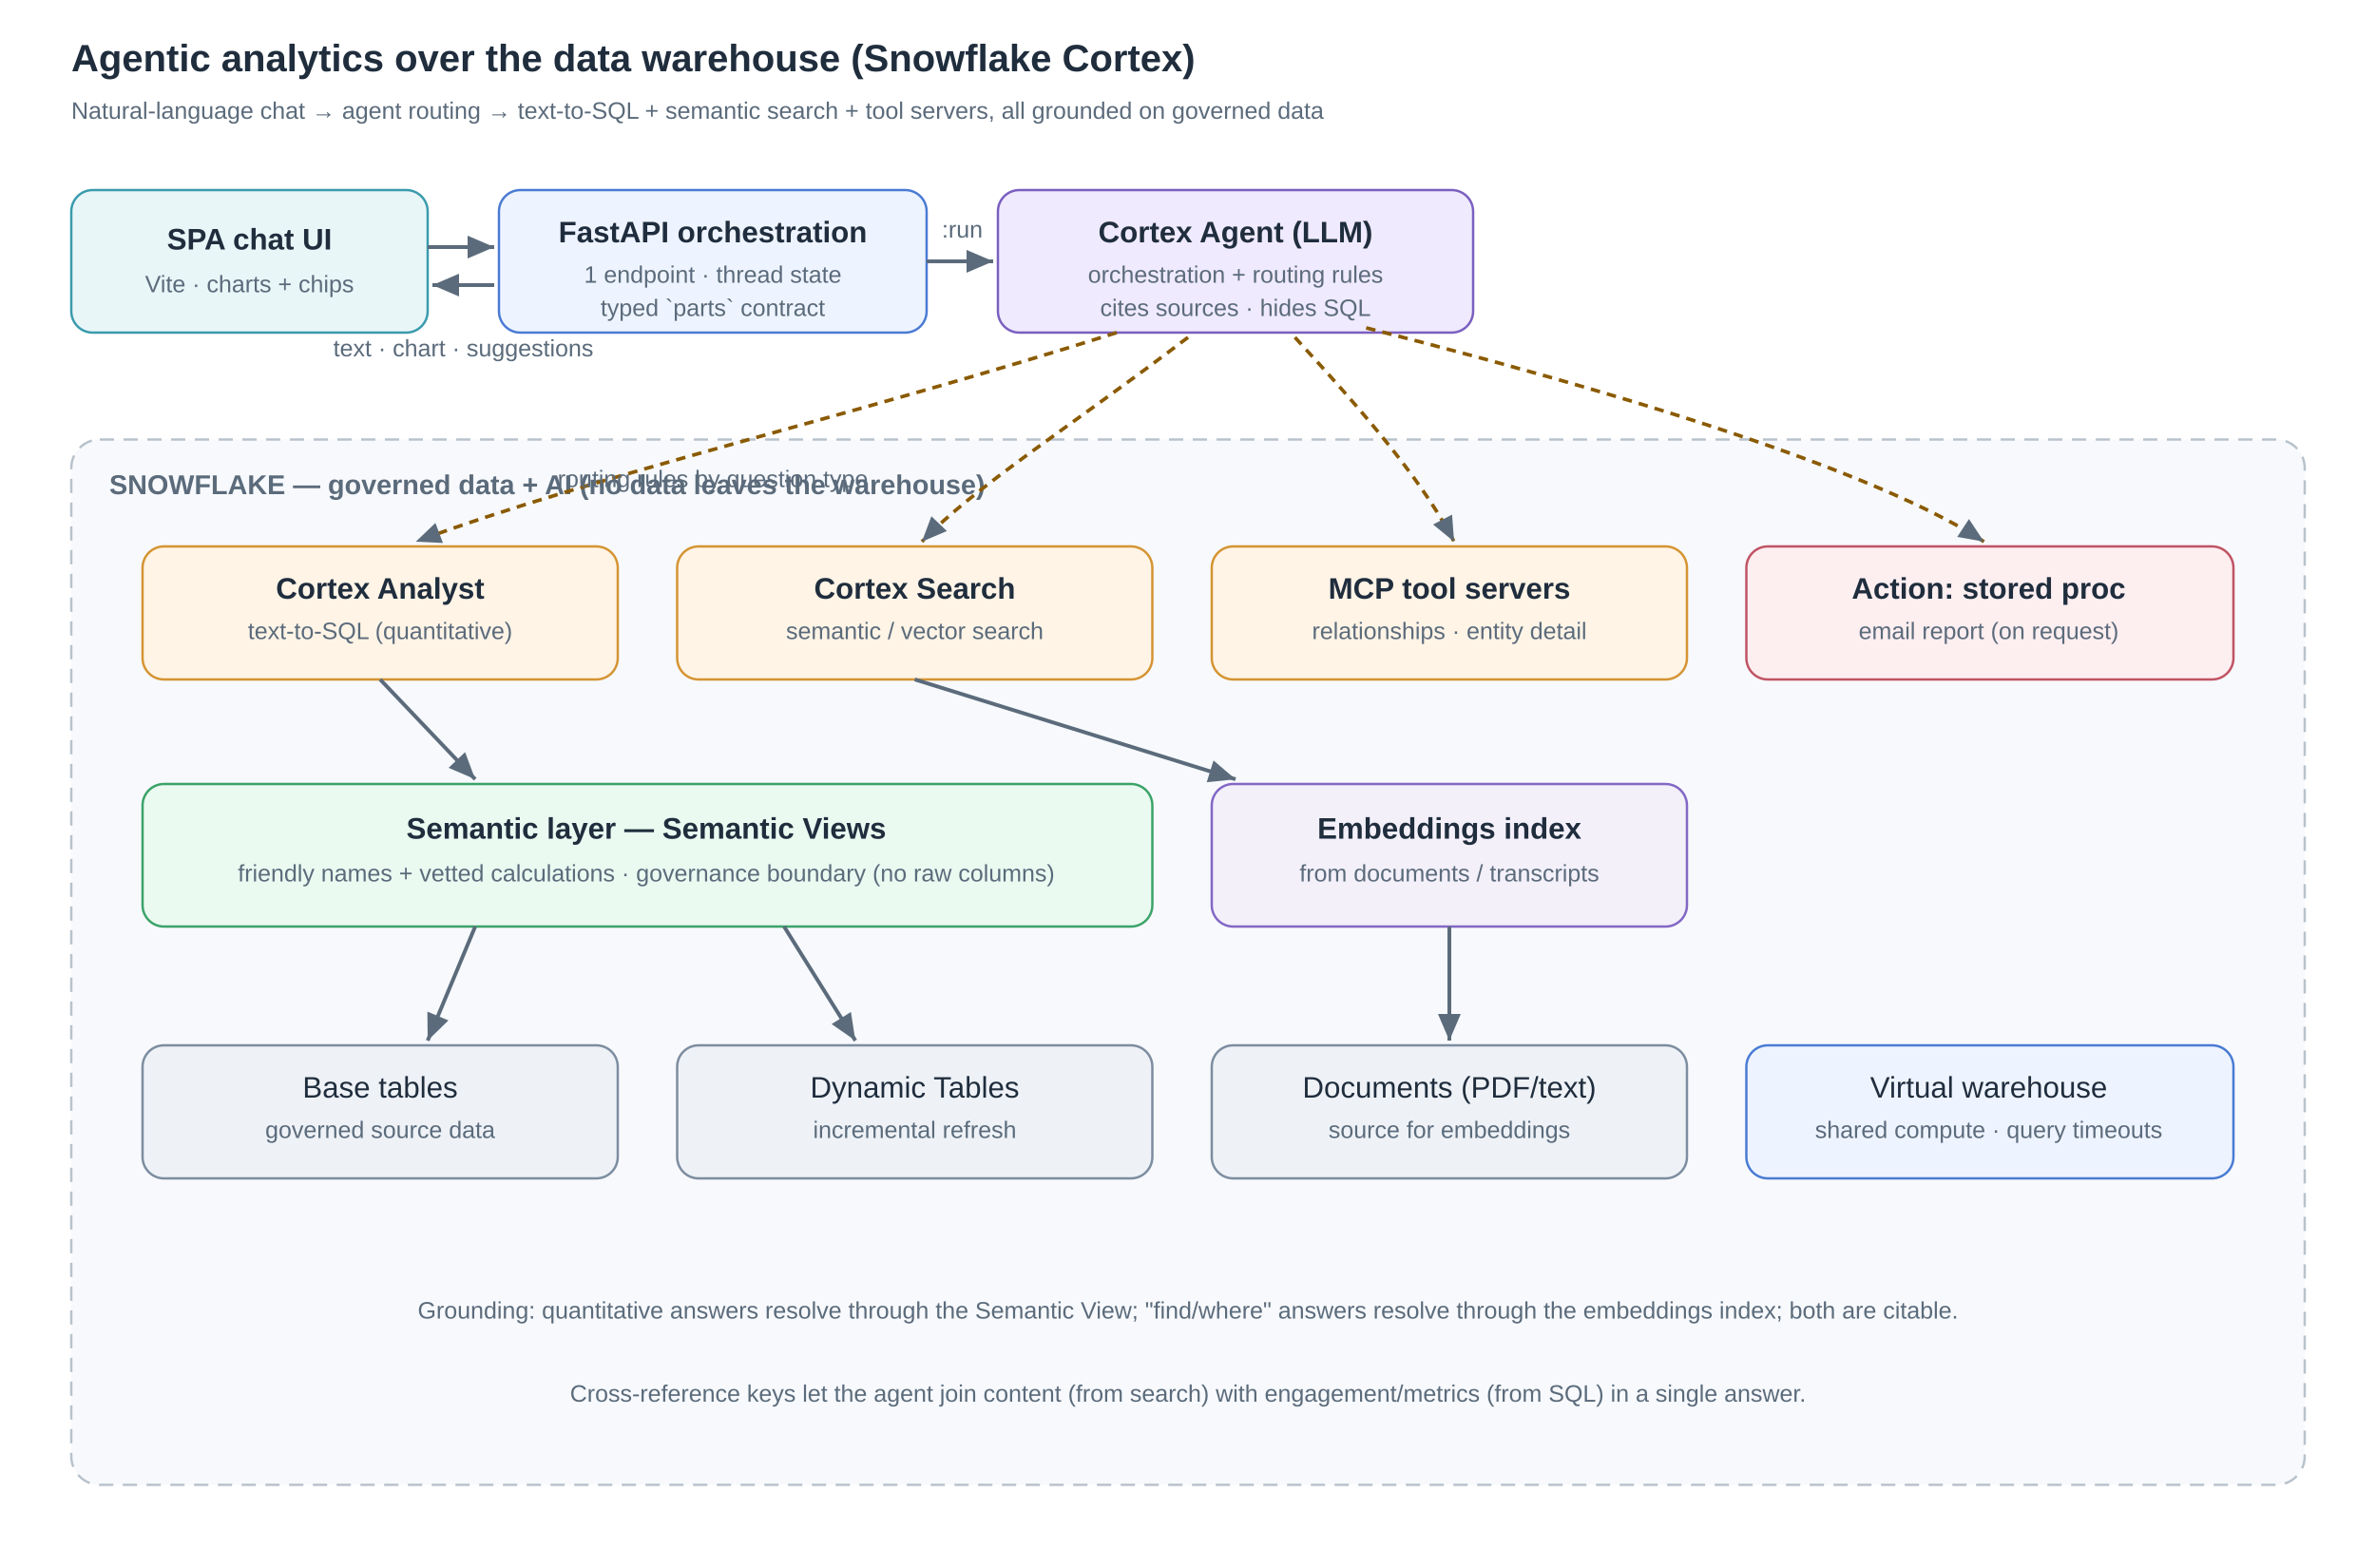
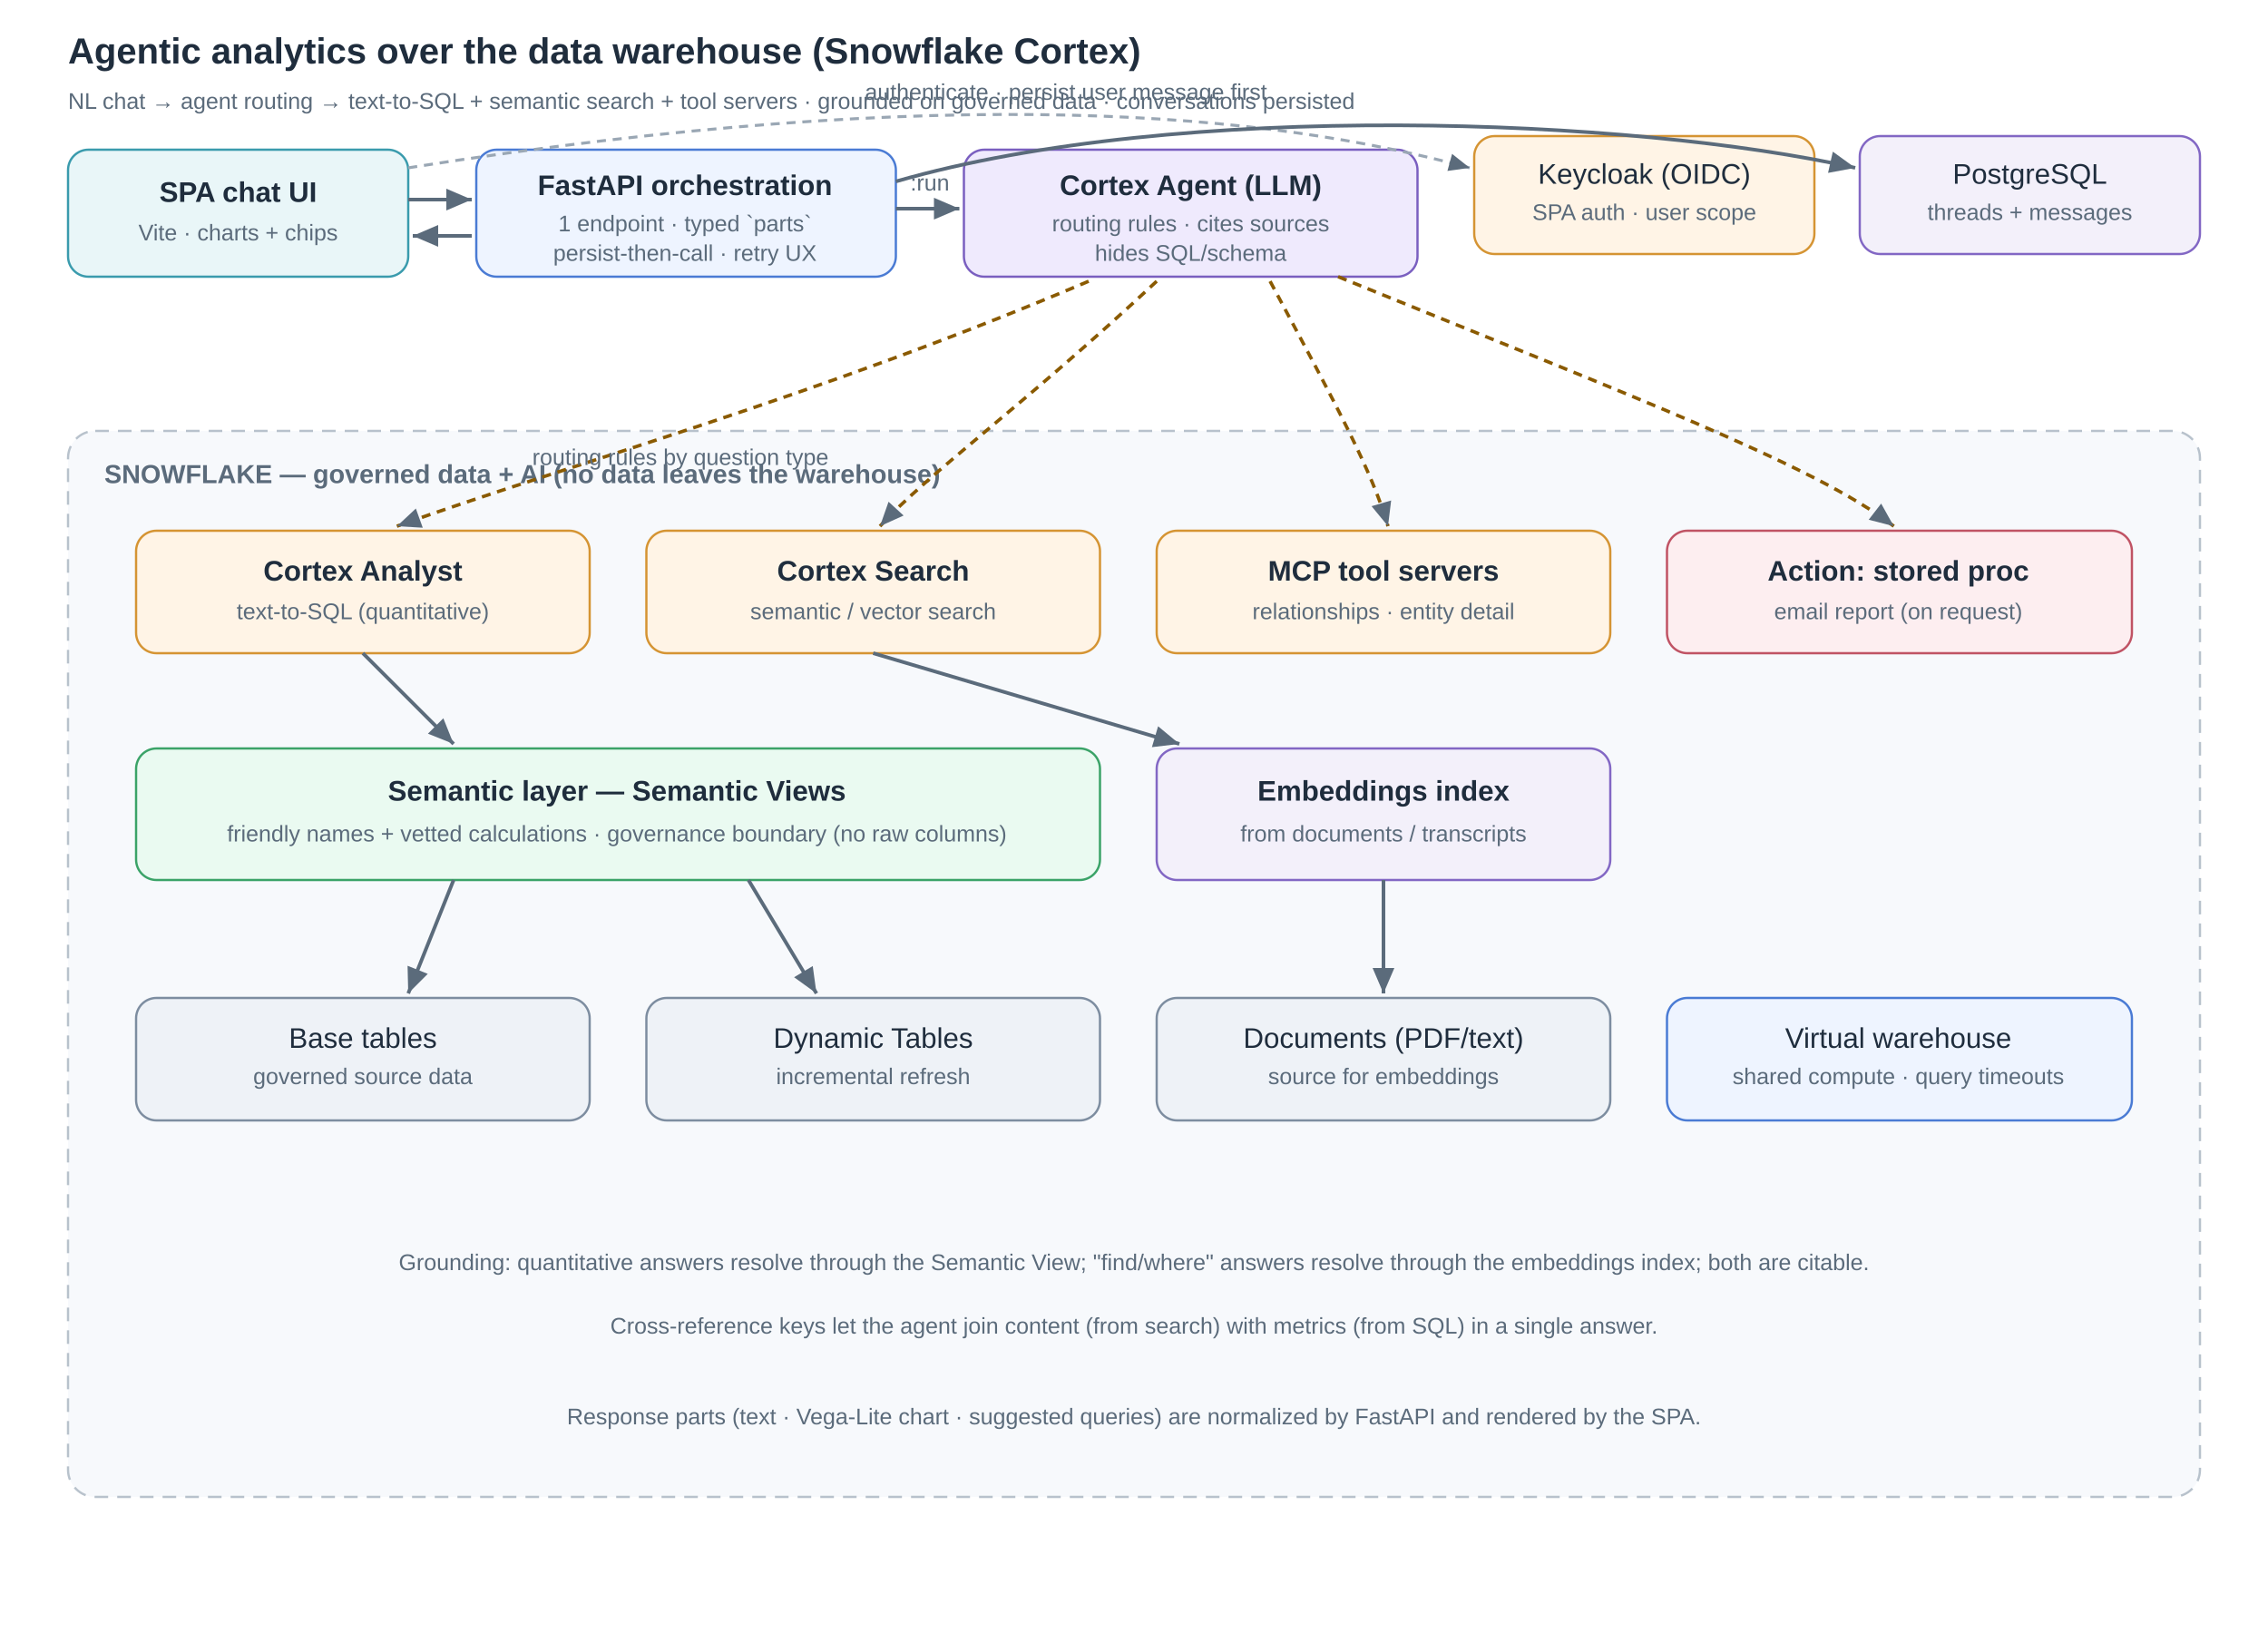
- <svg xmlns="http://www.w3.org/2000/svg" viewBox="0 0 1000 660" font-family="Segoe UI, Arial, sans-serif">
+ <svg xmlns="http://www.w3.org/2000/svg" viewBox="0 0 1000 720" font-family="Segoe UI, Arial, sans-serif">
  <defs>
    <marker id="arrow" markerWidth="9" markerHeight="9" refX="7" refY="3" orient="auto" markerUnits="strokeWidth">
      <path d="M0,0 L7,3 L0,6 z" fill="#5b6b7b" />
    </marker>
    <style>
      .lbl{font-size:12.5px;fill:#1f2d3d;} .lblb{font-size:12.5px;font-weight:700;fill:#1f2d3d;}
      .sub{font-size:10px;fill:#5b6b7b;} .title{font-size:16px;font-weight:700;fill:#1f2d3d;}
      .phase{font-size:11.5px;font-weight:700;} .flow{stroke:#5b6b7b;stroke-width:1.6;fill:none;marker-end:url(#arrow);}
      .route{stroke:#8a5a00;stroke-width:1.5;fill:none;marker-end:url(#arrow);stroke-dasharray:4 3;}
+       .dash{stroke:#9aa7b4;stroke-width:1.3;fill:none;stroke-dasharray:4 3;marker-end:url(#arrow);}
    </style>
  </defs>
-   <rect width="1000" height="660" fill="#ffffff" />
-   <text x="30" y="30" class="title">Agentic analytics over the data warehouse (Snowflake Cortex)</text>
-   <text x="30" y="50" class="sub">Natural-language chat → agent routing → text-to-SQL + semantic search + tool servers, all grounded on governed data</text>
-   <rect x="30" y="80" width="150" height="60" rx="9" fill="#e9f6f8" stroke="#3a9bad" />
-   <text x="105" y="105" text-anchor="middle" class="lblb">SPA chat UI</text>
-   <text x="105" y="123" text-anchor="middle" class="sub">Vite · charts + chips</text>
-   <rect x="210" y="80" width="180" height="60" rx="9" fill="#eef4ff" stroke="#4a7bd4" />
-   <text x="300" y="102" text-anchor="middle" class="lblb">FastAPI orchestration</text>
-   <text x="300" y="119" text-anchor="middle" class="sub">1 endpoint · thread state</text>
-   <text x="300" y="133" text-anchor="middle" class="sub">typed `parts` contract</text>
-   <path class="flow" d="M180,104 L208,104" />
-   <path class="flow" d="M208,120 L182,120" />
-   <text x="195" y="150" text-anchor="middle" class="sub" fill="#3a9bad">text · chart · suggestions</text>
-   <rect x="420" y="80" width="200" height="60" rx="9" fill="#efeafd" stroke="#7a5fc0" />
-   <text x="520" y="102" text-anchor="middle" class="lblb">Cortex Agent (LLM)</text>
-   <text x="520" y="119" text-anchor="middle" class="sub">orchestration + routing rules</text>
-   <text x="520" y="133" text-anchor="middle" class="sub">cites sources · hides SQL</text>
-   <path class="flow" d="M390,110 L418,110" />
-   <text x="405" y="100" text-anchor="middle" class="sub">:run</text>
-   <rect x="30" y="185" width="940" height="440" rx="12" fill="#f7f9fc" stroke="#b8c2cc" stroke-dasharray="6 4" />
-   <text x="46" y="208" class="phase" fill="#5b6b7b">SNOWFLAKE — governed data + AI (no data leaves the warehouse)</text>
-   <rect x="60" y="230" width="200" height="56" rx="9" fill="#fff4e6" stroke="#d59433" />
-   <text x="160" y="252" text-anchor="middle" class="lblb">Cortex Analyst</text>
-   <text x="160" y="269" text-anchor="middle" class="sub">text-to-SQL (quantitative)</text>
-   <rect x="285" y="230" width="200" height="56" rx="9" fill="#fff4e6" stroke="#d59433" />
-   <text x="385" y="252" text-anchor="middle" class="lblb">Cortex Search</text>
-   <text x="385" y="269" text-anchor="middle" class="sub">semantic / vector search</text>
-   <rect x="510" y="230" width="200" height="56" rx="9" fill="#fff4e6" stroke="#d59433" />
-   <text x="610" y="252" text-anchor="middle" class="lblb">MCP tool servers</text>
-   <text x="610" y="269" text-anchor="middle" class="sub">relationships · entity detail</text>
-   <rect x="735" y="230" width="205" height="56" rx="9" fill="#fdeef0" stroke="#c05364" />
-   <text x="837" y="252" text-anchor="middle" class="lblb">Action: stored proc</text>
-   <text x="837" y="269" text-anchor="middle" class="sub">email report (on request)</text>
-   <path class="route" d="M470,140 C360,175 250,200 175,228" />
-   <path class="route" d="M500,142 C450,180 410,205 388,228" />
-   <path class="route" d="M545,142 C580,180 600,205 612,228" />
-   <path class="route" d="M575,138 C720,175 800,205 835,228" />
+   <rect width="1000" height="720" fill="#ffffff" />
+   <text x="30" y="28" class="title">Agentic analytics over the data warehouse (Snowflake Cortex)</text>
+   <text x="30" y="48" class="sub">NL chat → agent routing → text-to-SQL + semantic search + tool servers · grounded on governed data · conversations persisted</text>
+   <rect x="30" y="66" width="150" height="56" rx="9" fill="#e9f6f8" stroke="#3a9bad" />
+   <text x="105" y="89" text-anchor="middle" class="lblb">SPA chat UI</text>
+   <text x="105" y="106" text-anchor="middle" class="sub">Vite · charts + chips</text>
+   <rect x="210" y="66" width="185" height="56" rx="9" fill="#eef4ff" stroke="#4a7bd4" />
+   <text x="302" y="86" text-anchor="middle" class="lblb">FastAPI orchestration</text>
+   <text x="302" y="102" text-anchor="middle" class="sub">1 endpoint · typed `parts`</text>
+   <text x="302" y="115" text-anchor="middle" class="sub">persist-then-call · retry UX</text>
+   <rect x="425" y="66" width="200" height="56" rx="9" fill="#efeafd" stroke="#7a5fc0" />
+   <text x="525" y="86" text-anchor="middle" class="lblb">Cortex Agent (LLM)</text>
+   <text x="525" y="102" text-anchor="middle" class="sub">routing rules · cites sources</text>
+   <text x="525" y="115" text-anchor="middle" class="sub">hides SQL/schema</text>
+   <path class="flow" d="M180,88 L208,88" />
+   <path class="flow" d="M208,104 L182,104" />
+   <path class="flow" d="M395,92 L423,92" />
+   <text x="410" y="84" text-anchor="middle" class="sub">:run</text>
+   <rect x="650" y="60" width="150" height="52" rx="9" fill="#fff4e6" stroke="#d59433" />
+   <text x="725" y="81" text-anchor="middle" class="lbl">Keycloak (OIDC)</text>
+   <text x="725" y="97" text-anchor="middle" class="sub">SPA auth · user scope</text>
+   <rect x="820" y="60" width="150" height="52" rx="9" fill="#f3f0fa" stroke="#8267c4" />
+   <text x="895" y="81" text-anchor="middle" class="lbl">PostgreSQL</text>
+   <text x="895" y="97" text-anchor="middle" class="sub">threads + messages</text>
+   <path class="dash" d="M180,74 C420,36 560,50 648,74" />
+   <path class="flow" d="M395,80 C520,44 720,52 818,74" />
+   <text x="470" y="44" text-anchor="middle" class="sub" fill="#5b6b7b">authenticate · persist user message first</text>
+   <rect x="30" y="190" width="940" height="470" rx="12" fill="#f7f9fc" stroke="#b8c2cc" stroke-dasharray="6 4" />
+   <text x="46" y="213" class="phase" fill="#5b6b7b">SNOWFLAKE — governed data + AI (no data leaves the warehouse)</text>
+   <rect x="60" y="234" width="200" height="54" rx="9" fill="#fff4e6" stroke="#d59433" />
+   <text x="160" y="256" text-anchor="middle" class="lblb">Cortex Analyst</text>
+   <text x="160" y="273" text-anchor="middle" class="sub">text-to-SQL (quantitative)</text>
+   <rect x="285" y="234" width="200" height="54" rx="9" fill="#fff4e6" stroke="#d59433" />
+   <text x="385" y="256" text-anchor="middle" class="lblb">Cortex Search</text>
+   <text x="385" y="273" text-anchor="middle" class="sub">semantic / vector search</text>
+   <rect x="510" y="234" width="200" height="54" rx="9" fill="#fff4e6" stroke="#d59433" />
+   <text x="610" y="256" text-anchor="middle" class="lblb">MCP tool servers</text>
+   <text x="610" y="273" text-anchor="middle" class="sub">relationships · entity detail</text>
+   <rect x="735" y="234" width="205" height="54" rx="9" fill="#fdeef0" stroke="#c05364" />
+   <text x="837" y="256" text-anchor="middle" class="lblb">Action: stored proc</text>
+   <text x="837" y="273" text-anchor="middle" class="sub">email report (on request)</text>
+   <path class="route" d="M480,124 C360,175 250,205 175,232" />
+   <path class="route" d="M510,124 C450,180 410,208 388,232" />
+   <path class="route" d="M560,124 C590,180 605,208 612,232" />
+   <path class="route" d="M590,122 C720,175 800,205 835,232" />
  <text x="300" y="205" text-anchor="middle" class="sub" fill="#8a5a00">routing rules by question type</text>
-   <rect x="60" y="330" width="425" height="60" rx="9" fill="#eafaf1" stroke="#3ba368" />
+   <rect x="60" y="330" width="425" height="58" rx="9" fill="#eafaf1" stroke="#3ba368" />
  <text x="272" y="353" text-anchor="middle" class="lblb">Semantic layer — Semantic Views</text>
  <text x="272" y="371" text-anchor="middle" class="sub">friendly names + vetted calculations · governance boundary (no raw columns)</text>
-   <path class="flow" d="M160,286 L200,328" />
-   <rect x="510" y="330" width="200" height="60" rx="9" fill="#f3f0fa" stroke="#8267c4" />
+   <path class="flow" d="M160,288 L200,328" />
+   <rect x="510" y="330" width="200" height="58" rx="9" fill="#f3f0fa" stroke="#8267c4" />
  <text x="610" y="353" text-anchor="middle" class="lblb">Embeddings index</text>
  <text x="610" y="371" text-anchor="middle" class="sub">from documents / transcripts</text>
-   <path class="flow" d="M385,286 L520,328" />
-   <rect x="60" y="440" width="200" height="56" rx="9" fill="#eef2f7" stroke="#7d8da0" />
+   <path class="flow" d="M385,288 L520,328" />
+   <rect x="60" y="440" width="200" height="54" rx="9" fill="#eef2f7" stroke="#7d8da0" />
  <text x="160" y="462" text-anchor="middle" class="lbl">Base tables</text>
-   <text x="160" y="479" text-anchor="middle" class="sub">governed source data</text>
-   <rect x="285" y="440" width="200" height="56" rx="9" fill="#eef2f7" stroke="#7d8da0" />
+   <text x="160" y="478" text-anchor="middle" class="sub">governed source data</text>
+   <rect x="285" y="440" width="200" height="54" rx="9" fill="#eef2f7" stroke="#7d8da0" />
  <text x="385" y="462" text-anchor="middle" class="lbl">Dynamic Tables</text>
-   <text x="385" y="479" text-anchor="middle" class="sub">incremental refresh</text>
-   <rect x="510" y="440" width="200" height="56" rx="9" fill="#eef2f7" stroke="#7d8da0" />
+   <text x="385" y="478" text-anchor="middle" class="sub">incremental refresh</text>
+   <rect x="510" y="440" width="200" height="54" rx="9" fill="#eef2f7" stroke="#7d8da0" />
  <text x="610" y="462" text-anchor="middle" class="lbl">Documents (PDF/text)</text>
-   <text x="610" y="479" text-anchor="middle" class="sub">source for embeddings</text>
-   <path class="flow" d="M200,390 L180,438" />
-   <path class="flow" d="M330,390 L360,438" />
-   <path class="flow" d="M610,390 L610,438" />
-   <rect x="735" y="440" width="205" height="56" rx="9" fill="#eef4ff" stroke="#4a7bd4" />
+   <text x="610" y="478" text-anchor="middle" class="sub">source for embeddings</text>
+   <rect x="735" y="440" width="205" height="54" rx="9" fill="#eef4ff" stroke="#4a7bd4" />
  <text x="837" y="462" text-anchor="middle" class="lbl">Virtual warehouse</text>
-   <text x="837" y="479" text-anchor="middle" class="sub">shared compute · query timeouts</text>
-   <text x="500" y="555" text-anchor="middle" class="sub" fill="#5b6b7b">Grounding: quantitative answers resolve through the Semantic View; "find/where" answers resolve through the embeddings index; both are citable.</text>
-   <text x="500" y="590" text-anchor="middle" class="sub" fill="#5b6b7b">Cross-reference keys let the agent join content (from search) with engagement/metrics (from SQL) in a single answer.</text>
+   <text x="837" y="478" text-anchor="middle" class="sub">shared compute · query timeouts</text>
+   <path class="flow" d="M200,388 L180,438" />
+   <path class="flow" d="M330,388 L360,438" />
+   <path class="flow" d="M610,388 L610,438" />
+   <text x="500" y="560" text-anchor="middle" class="sub" fill="#5b6b7b">Grounding: quantitative answers resolve through the Semantic View; "find/where" answers resolve through the embeddings index; both are citable.</text>
+   <text x="500" y="588" text-anchor="middle" class="sub" fill="#5b6b7b">Cross-reference keys let the agent join content (from search) with metrics (from SQL) in a single answer.</text>
+   <text x="500" y="628" text-anchor="middle" class="sub" fill="#5b6b7b">Response parts (text · Vega-Lite chart · suggested queries) are normalized by FastAPI and rendered by the SPA.</text>
</svg>
